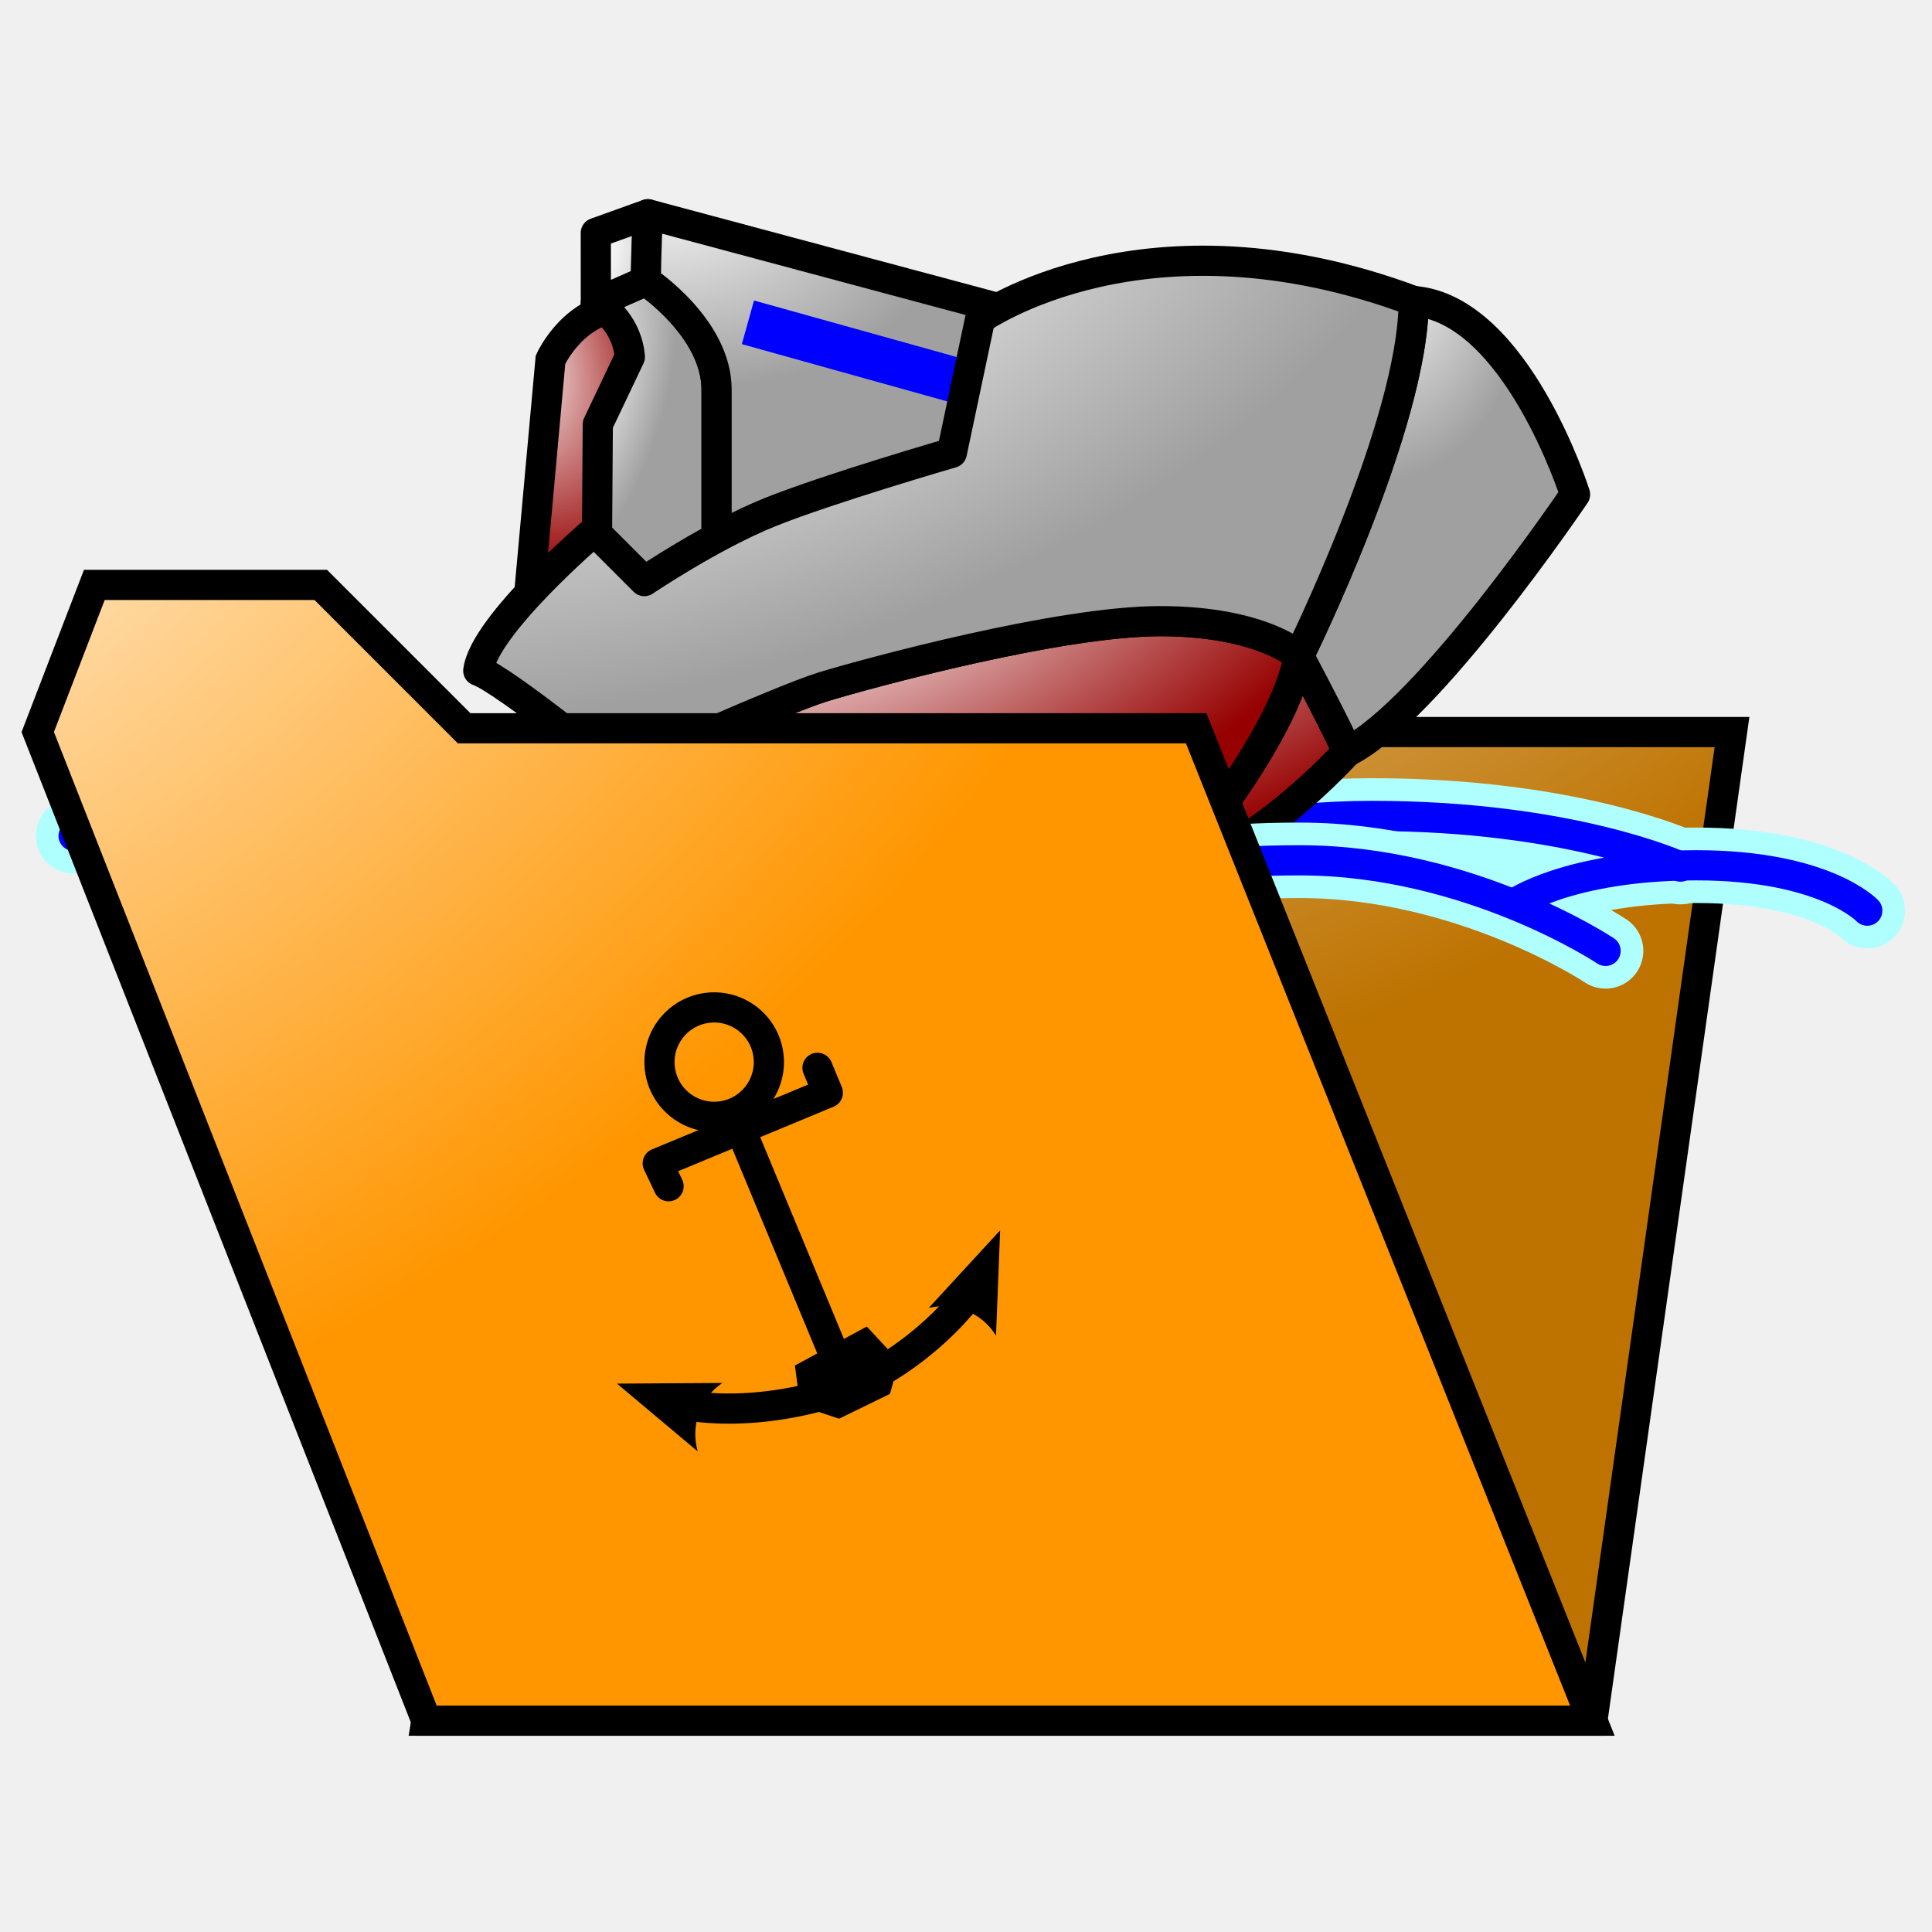
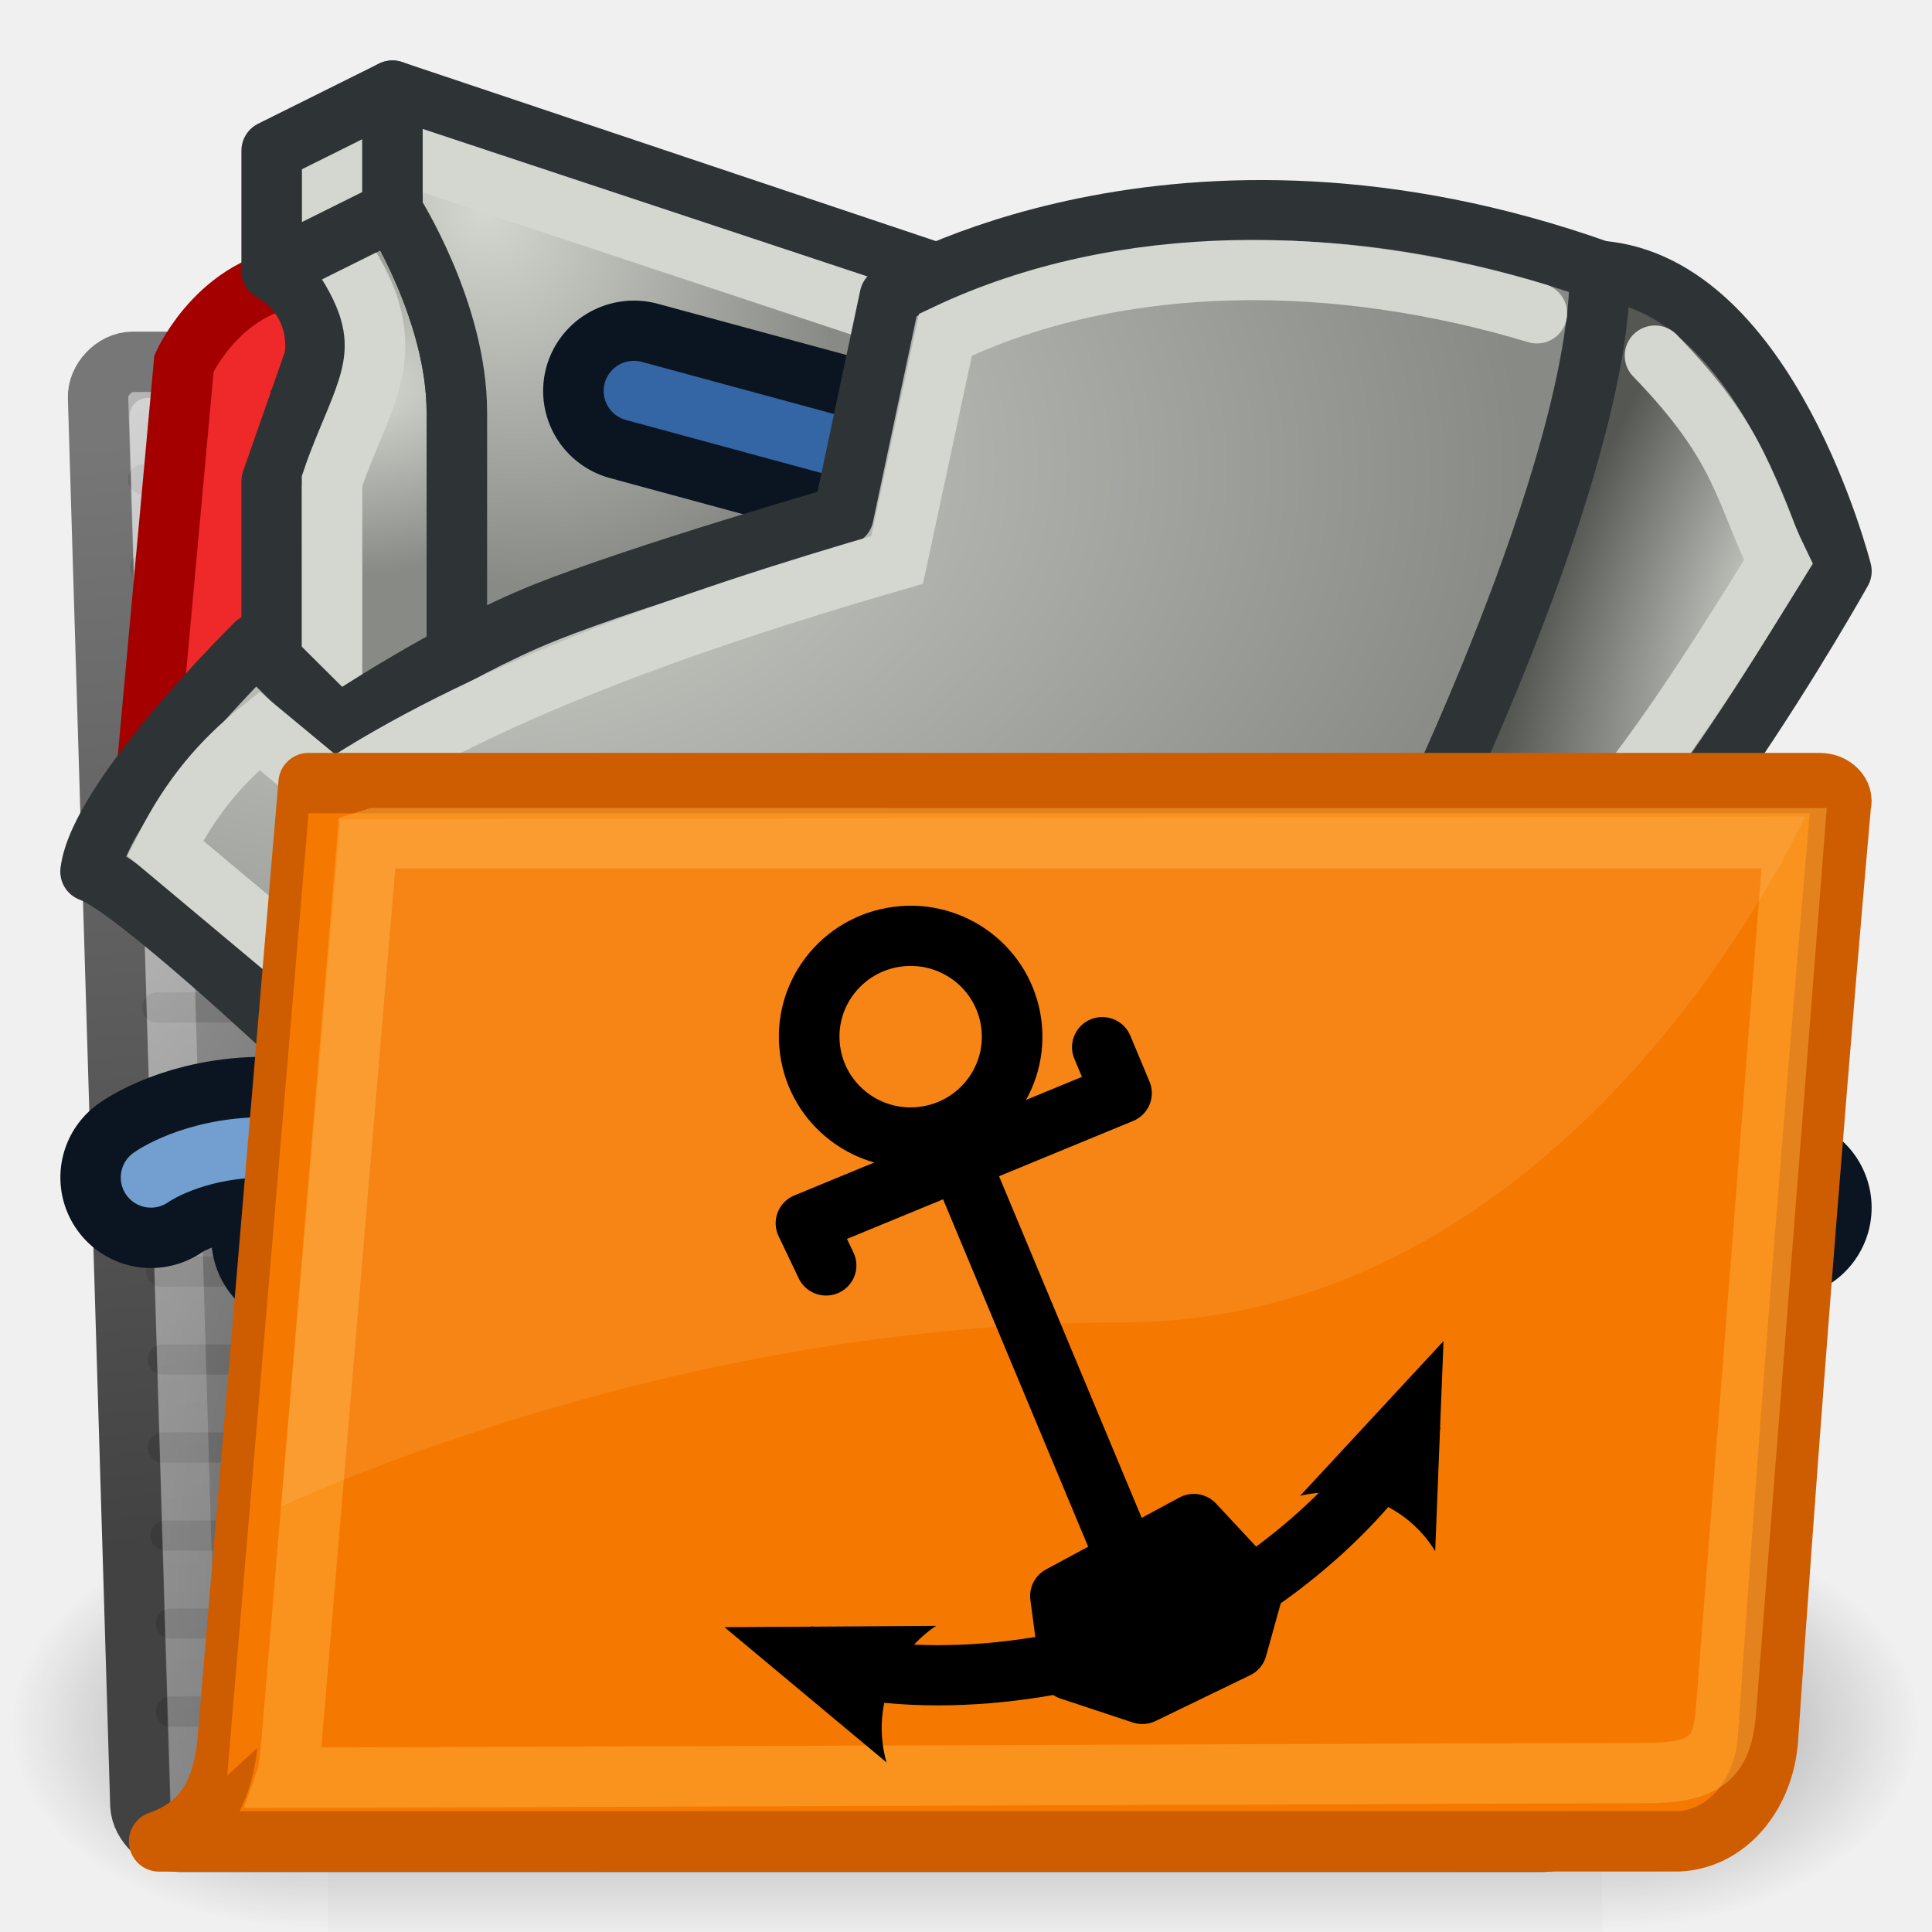
<svg xmlns="http://www.w3.org/2000/svg" xmlns:xlink="http://www.w3.org/1999/xlink" width="64px" height="64px" id="svg2985" version="1.1">
  <defs id="defs2987">
    <linearGradient id="linearGradient3979">
      <stop id="stop3981" offset="0" style="stop-color:#ffffff;stop-opacity:1;" />
      <stop id="stop3983" offset="1" style="stop-color:#ff9600;stop-opacity:1;" />
    </linearGradient>
    <linearGradient id="linearGradient3971">
      <stop id="stop3973" offset="0" style="stop-color:#ffffff;stop-opacity:1;" />
      <stop id="stop3975" offset="1" style="stop-color:#be7300;stop-opacity:1;" />
    </linearGradient>
    <marker orient="auto" refY="0.0" refX="0.0" id="Arrow1Send" style="overflow:visible;">
      <path id="path4031" d="M 0.0,0.0 L 5.0,-5.0 L -12.5,0.0 L 5.0,5.0 L 0.0,0.0 z " style="fill-rule:evenodd;stroke:#000000;stroke-width:1.0pt;" transform="scale(0.2) rotate(180) translate(6,0)" />
    </marker>
    <marker orient="auto" refY="0.0" refX="0.0" id="Arrow2Send" style="overflow:visible;">
      <path id="path4049" style="fill-rule:evenodd;stroke-width:0.625;stroke-linejoin:round;" d="M 8.719,4.034 L -2.207,0.016 L 8.719,-4.002 C 6.973,-1.63 6.983,1.616 8.719,4.034 z " transform="scale(0.3) rotate(180) translate(-2.3,0)" />
    </marker>
    <marker orient="auto" refY="0.0" refX="0.0" id="Arrow2Sstart" style="overflow:visible">
      <path id="path4046" style="fill-rule:evenodd;stroke-width:0.625;stroke-linejoin:round" d="M 8.719,4.034 L -2.207,0.016 L 8.719,-4.002 C 6.973,-1.63 6.983,1.616 8.719,4.034 z " transform="scale(0.3) translate(-2.3,0)" />
    </marker>
    <marker orient="auto" refY="0.0" refX="0.0" id="Arrow2Mstart" style="overflow:visible">
      <path id="path4040" style="fill-rule:evenodd;stroke-width:0.625;stroke-linejoin:round" d="M 8.719,4.034 L -2.207,0.016 L 8.719,-4.002 C 6.973,-1.63 6.983,1.616 8.719,4.034 z " transform="scale(0.6) translate(0,0)" />
    </marker>
    <linearGradient id="linearGradient3900">
      <stop style="stop-color:#ffffff;stop-opacity:1;" offset="0" id="stop3902" />
      <stop style="stop-color:#a0a0a0;stop-opacity:1;" offset="1" id="stop3904" />
    </linearGradient>
    <linearGradient id="linearGradient3882">
      <stop style="stop-color:#ffffff;stop-opacity:1;" offset="0" id="stop3884" />
      <stop style="stop-color:#960000;stop-opacity:1;" offset="1" id="stop3886" />
    </linearGradient>
    <linearGradient id="linearGradient3860">
      <stop style="stop-color:#1e76e3;stop-opacity:1;" offset="0" id="stop3862" />
      <stop style="stop-color:#ffffff;stop-opacity:1;" offset="1" id="stop3864" />
    </linearGradient>
    <linearGradient xlink:href="#linearGradient3860-6" id="linearGradient3866-5" x1="31.125" y1="61.411" x2="30.114" y2="12.161" gradientUnits="userSpaceOnUse" />
    <linearGradient id="linearGradient3860-6">
      <stop style="stop-color:#5a9ff5;stop-opacity:1;" offset="0" id="stop3862-4" />
      <stop style="stop-color:#ffffff;stop-opacity:1;" offset="1" id="stop3864-4" />
    </linearGradient>
-     <radialGradient xlink:href="#linearGradient3979" id="radialGradient3964" cx="-5.62" cy="1.814" fx="-5.62" fy="1.814" r="26.25" gradientTransform="matrix(1.848654,-0.9363819,0.6784988,1.339527,0.1575996,2.620373)" gradientUnits="userSpaceOnUse" />
-     <radialGradient xlink:href="#linearGradient3971" id="radialGradient3977" gradientUnits="userSpaceOnUse" gradientTransform="matrix(1.848654,-0.9363819,0.6784988,1.339527,0.1575996,2.620373)" cx="14.921" cy="5.908" fx="14.921" fy="5.908" r="26.25" />
-     <radialGradient xlink:href="#linearGradient3882" id="radialGradient4009" gradientUnits="userSpaceOnUse" gradientTransform="matrix(1.162297,-0.4241754,0.7124113,1.952101,-19.72707,-16.49821)" cx="16.275" cy="23.719" fx="16.275" fy="23.719" r="3.682" />
-     <radialGradient xlink:href="#linearGradient3900" id="radialGradient4011" gradientUnits="userSpaceOnUse" gradientTransform="matrix(1.187516,0.3000256,-0.661398,2.617846,13.65626,-48.87061)" cx="18.051" cy="25.765" fx="18.051" fy="25.765" r="2.5" />
-     <radialGradient xlink:href="#linearGradient3900" id="radialGradient4013" gradientUnits="userSpaceOnUse" gradientTransform="matrix(1.187516,0.3000256,-0.661398,2.617846,13.65626,-48.87061)" cx="17.915" cy="24.185" fx="17.915" fy="24.185" r="2.5" />
-     <radialGradient xlink:href="#linearGradient3900" id="radialGradient4015" gradientUnits="userSpaceOnUse" gradientTransform="matrix(3.980826,0.9011177,-0.5961255,2.633476,-39.30629,-60.30421)" cx="18.421" cy="23.089" fx="18.421" fy="23.089" r="2.5" />
-     <radialGradient xlink:href="#linearGradient3882" id="radialGradient4017" gradientUnits="userSpaceOnUse" gradientTransform="matrix(1.715961,-0.5951392,0.2922694,0.8426988,-28.84872,13.38741)" cx="25.629" cy="38.445" fx="25.629" fy="38.445" r="11.77" />
-     <radialGradient xlink:href="#linearGradient3882" id="radialGradient4019" gradientUnits="userSpaceOnUse" gradientTransform="matrix(4.734087,-1.179896,0.7314585,2.934825,-139.2891,-25.81716)" cx="31.803" cy="31.659" fx="31.803" fy="31.659" r="3.418" />
-     <radialGradient xlink:href="#linearGradient3900" id="radialGradient4021" gradientUnits="userSpaceOnUse" gradientTransform="matrix(1,0,0,1.570512,0,-16.36741)" cx="44.853" cy="22.64" fx="44.853" fy="22.64" r="5.074" />
-     <radialGradient xlink:href="#linearGradient3900" id="radialGradient4023" gradientUnits="userSpaceOnUse" gradientTransform="matrix(1.69375,-0.5083302,0.2644766,0.8812327,-17.23268,18.82667)" cx="20.212" cy="12.141" fx="20.212" fy="12.141" r="15.993" />
+     <linearGradient x1="302.86" y1="366.65" x2="302.86" y2="609.51" id="linearGradient6715" gradientUnits="userSpaceOnUse" gradientTransform="matrix(2.7744,0,0,1.9697,-1892.2,-872.89)">
+       <stop id="stop5050" style="stop-color:#000000;stop-opacity:0" offset="0" />
+       <stop id="stop5056" style="stop-color:#000000;stop-opacity:1" offset="0.5" />
+       <stop id="stop5052" style="stop-color:#000000;stop-opacity:0" offset="1" />
+     </linearGradient>
+     <radialGradient cx="605.71" cy="486.65" r="117.14" id="radialGradient6717" xlink:href="#linearGradient5060" gradientUnits="userSpaceOnUse" gradientTransform="matrix(2.7744,0,0,1.9697,-1891.6,-872.89)" />
+     <linearGradient id="linearGradient5060">
+       <stop id="stop5062" style="stop-color:#000000;stop-opacity:1" offset="0" />
+       <stop id="stop5064" style="stop-color:#000000;stop-opacity:0" offset="1" />
+     </linearGradient>
+     <radialGradient cx="605.71" cy="486.65" r="117.14" id="radialGradient6719" xlink:href="#linearGradient5060" gradientUnits="userSpaceOnUse" gradientTransform="matrix(-2.7744,0,0,1.9697,112.76,-872.89)" />
+     <linearGradient id="linearGradient3061">
+       <stop id="stop3063" style="stop-color:#000000;stop-opacity:1" offset="0" />
+       <stop id="stop3065" style="stop-color:#000000;stop-opacity:0" offset="1" />
+     </linearGradient>
+     <radialGradient cx="20.706" cy="37.518" r="30.905" id="radialGradient4052" xlink:href="#radialGradient238" gradientUnits="userSpaceOnUse" gradientTransform="matrix(1.522982,-0.03951002,0.2565251,1.720697,-87.53184,0.005917)" />
+     <radialGradient cx="20.706" cy="37.518" r="30.905" id="radialGradient238" gradientUnits="userSpaceOnUse" gradientTransform="matrix(1.055,-0.027345,0.1777,1.1909,-3.5722,-7.1253)">
+       <stop id="stop1790" style="stop-color:#202020;stop-opacity:1" offset="0" />
+       <stop id="stop1791" style="stop-color:#b9b9b9;stop-opacity:1" offset="1" />
+     </radialGradient>
+     <linearGradient x1="18.113" y1="31.368" x2="15.515" y2="6.18" id="linearGradient4054" xlink:href="#linearGradient3104" gradientUnits="userSpaceOnUse" gradientTransform="matrix(1.443585,0,0,1.444871,-82.37507,10.30106)" />
+     <linearGradient x1="18.113" y1="31.368" x2="15.515" y2="6.18" id="linearGradient3104" gradientUnits="userSpaceOnUse">
+       <stop id="stop3098" style="stop-color:#424242;stop-opacity:1" offset="0" />
+       <stop id="stop3100" style="stop-color:#777777;stop-opacity:1" offset="1" />
+     </linearGradient>
+     <linearGradient x1="6.23" y1="13.773" x2="9.898" y2="66.834" id="linearGradient4034" xlink:href="#linearGradient491" gradientUnits="userSpaceOnUse" gradientTransform="matrix(2.143042,0,0,1.014365,-83.19979,8.96781)" />
+     <linearGradient x1="6.23" y1="13.773" x2="9.898" y2="66.834" id="linearGradient491" gradientUnits="userSpaceOnUse" gradientTransform="matrix(1.5168,0,0,0.70898,-0.87957,-1.3182)">
+       <stop id="stop3984" style="stop-color:#ffffff;stop-opacity:0.876" offset="0" />
+       <stop id="stop3985" style="stop-color:#fffffe;stop-opacity:0" offset="1" />
+     </linearGradient>
+     <linearGradient id="linearGradient3981-3">
+       <stop id="stop3983-6" offset="0" style="stop-color:#d3d7cf;stop-opacity:1" />
+       <stop id="stop3985-7" offset="1" style="stop-color:#888a85;stop-opacity:1" />
+     </linearGradient>
+     <linearGradient id="linearGradient3975-5">
+       <stop id="stop3977-3" offset="0" style="stop-color:#d3d7cf;stop-opacity:1" />
+       <stop id="stop3979-5" offset="1" style="stop-color:#888a85;stop-opacity:1" />
+     </linearGradient>
+     <linearGradient id="linearGradient3851-6">
+       <stop id="stop3853-2" offset="0" style="stop-color:#ef2929;stop-opacity:1" />
+       <stop id="stop3855-9" offset="1" style="stop-color:#a40000;stop-opacity:1" />
+     </linearGradient>
+     <linearGradient id="linearGradient3924-1">
+       <stop id="stop3926-2" offset="0" style="stop-color:#d3d7cf;stop-opacity:1" />
+       <stop id="stop3928-7" offset="1" style="stop-color:#555753;stop-opacity:1" />
+     </linearGradient>
+     <linearGradient id="linearGradient3932-0">
+       <stop id="stop3934-9" offset="0" style="stop-color:#d3d7cf;stop-opacity:1" />
+       <stop id="stop3936-3" offset="1" style="stop-color:#888a85;stop-opacity:1" />
+     </linearGradient>
+     <radialGradient xlink:href="#linearGradient3981-3" id="radialGradient3286" gradientUnits="userSpaceOnUse" gradientTransform="matrix(0.2434982,1.460991,-2.663366,0.4438938,83.6033,-17.06587)" cx="20.197" cy="25.416" fx="20.197" fy="25.416" r="2.5" />
+     <radialGradient xlink:href="#linearGradient3975-5" id="radialGradient3288" gradientUnits="userSpaceOnUse" gradientTransform="matrix(1.704489,2.678482,-2.277974,1.44962,44.85021,-66.29292)" cx="19.3" cy="23.917" fx="19.3" fy="23.917" r="2.5" />
+     <radialGradient xlink:href="#linearGradient3851-6" id="radialGradient3290" gradientUnits="userSpaceOnUse" gradientTransform="matrix(-2.335886,0.381384,-0.07170625,-0.4391838,85.34644,51.03267)" cx="19.609" cy="43.434" fx="19.609" fy="43.434" r="11.77" />
+     <radialGradient xlink:href="#linearGradient3924-1" id="radialGradient3292" gradientUnits="userSpaceOnUse" gradientTransform="matrix(1.537354,-3.512408,1.279007,0.5598118,-54.073,186.8227)" cx="49.533" cy="27.881" fx="49.533" fy="27.881" r="5.074" />
+     <radialGradient xlink:href="#linearGradient3932-0" id="radialGradient3294" gradientUnits="userSpaceOnUse" gradientTransform="matrix(2.255016,0.07544973,-0.05054569,1.510693,-32.07466,-5.436848)" cx="20.411" cy="18.774" fx="20.411" fy="18.774" r="15.993" />
+     <linearGradient xlink:href="#linearGradient491" id="linearGradient3325" gradientUnits="userSpaceOnUse" gradientTransform="matrix(2.143042,0,0,1.014365,-2.701988,2.575645)" x1="6.23" y1="13.773" x2="9.898" y2="66.834" />
+     <radialGradient xlink:href="#radialGradient238" id="radialGradient3327" gradientUnits="userSpaceOnUse" gradientTransform="matrix(1.522982,-0.03951002,0.2565251,1.720697,-7.034039,-6.386248)" cx="20.706" cy="37.518" r="30.905" />
+     <linearGradient xlink:href="#linearGradient3104" id="linearGradient3329" gradientUnits="userSpaceOnUse" gradientTransform="matrix(1.443585,0,0,1.444871,-1.877264,3.908892)" x1="18.113" y1="31.368" x2="15.515" y2="6.18" />
+     <linearGradient xlink:href="#linearGradient6715" id="linearGradient3331" gradientUnits="userSpaceOnUse" gradientTransform="matrix(2.7744,0,0,1.9697,-1892.2,-872.89)" x1="302.86" y1="366.65" x2="302.86" y2="609.51" />
+     <radialGradient xlink:href="#linearGradient5060" id="radialGradient3333" gradientUnits="userSpaceOnUse" gradientTransform="matrix(2.7744,0,0,1.9697,-1891.6,-872.89)" cx="605.71" cy="486.65" r="117.14" />
+     <radialGradient xlink:href="#linearGradient5060" id="radialGradient3335" gradientUnits="userSpaceOnUse" gradientTransform="matrix(-2.7744,0,0,1.9697,112.76,-872.89)" cx="605.71" cy="486.65" r="117.14" />
+     <marker orient="auto" refY="0" refX="0" id="Arrow2Sstart-0" style="overflow:visible">
+       <path id="path4046-6" style="fill-rule:evenodd;stroke-width:0.625;stroke-linejoin:round" d="M 8.719,4.034 -2.207,0.016 8.719,-4.002 c -1.745,2.372 -1.735,5.617 -6e-7,8.035 z" transform="matrix(0.3,0,0,0.3,-0.69,0)" />
+     </marker>
+     <marker orient="auto" refY="0" refX="0" id="Arrow2Send-2" style="overflow:visible">
+       <path id="path4049-6" style="fill-rule:evenodd;stroke-width:0.625;stroke-linejoin:round" d="M 8.719,4.034 -2.207,0.016 8.719,-4.002 c -1.745,2.372 -1.735,5.617 -6e-7,8.035 z" transform="matrix(-0.3,0,0,-0.3,0.69,0)" />
+     </marker>
  </defs>
  <g id="layer1">
-     <path id="path3967" d="M 19.5,24.25 14.125,57 l 38.625,0 4.625,-32.75 -24.312,0 -0.812,-4.625 -9,0 z" style="fill:url(#radialGradient3977);fill-opacity:1;stroke:#000000;stroke-width:1px;stroke-linecap:butt;stroke-linejoin:miter;stroke-opacity:1" />
-     <g id="g3985" transform="translate(105.5,-0.75)">
-       <path id="path3856" d="m -55.356,30.696 c 0,0 1.812,-1.282 6.055,-1.282 4.243,0 5.657,1.503 5.657,1.503" style="fill:none;stroke:#afffff;stroke-width:2.5;stroke-linecap:round;stroke-linejoin:round;stroke-miterlimit:4;stroke-opacity:1;stroke-dasharray:none" />
-       <path id="path3860" d="m -103.062,28.438 c 0,0 0.938,-0.938 3.375,-0.938 2.438,0 5.25,1 5.25,1" style="fill:none;stroke:#afffff;stroke-width:2.5;stroke-linecap:round;stroke-linejoin:round;stroke-miterlimit:4;stroke-opacity:1;stroke-dasharray:none" />
-       <path id="path3864" d="m -49.832,29.458 c 0,0 -3.624,-1.679 -10.209,-1.679 -6.585,0 -10.607,2.475 -10.607,2.475" style="fill:none;stroke:#afffff;stroke-width:2.5;stroke-linecap:round;stroke-linejoin:round;stroke-miterlimit:4;stroke-opacity:1;stroke-dasharray:none" />
-       <path style="fill:none;stroke:#0000ff;stroke-width:1;stroke-linecap:round;stroke-linejoin:round;stroke-miterlimit:4;stroke-opacity:1;stroke-dasharray:none" d="m -49.832,29.458 c 0,0 -3.624,-1.679 -10.209,-1.679 -6.585,0 -10.607,2.475 -10.607,2.475" id="path3866" />
-       <g transform="translate(-104.5,-10.5)" id="g3977">
-         <g id="g3968">
-           <g id="g3953">
-             <path style="fill:url(#radialGradient4009);fill-opacity:1;stroke:#000000;stroke-width:1px;stroke-linecap:butt;stroke-linejoin:miter;stroke-opacity:1" d="m 16.529,30.943 0.707,-7.778 c 0,0 0.795,-1.768 2.563,-1.768 1.768,0 2.033,1.061 2.033,1.061 l 1.061,8.22 z" id="path3938" />
-             <g id="g3948">
-               <path id="path3918" d="m 18.738,21.286 1.657,-0.729 c 0,0 2.342,1.547 2.342,3.602 0,2.055 0,7.159 0,7.159 l -3.988,1.738 0.054,-7.748 1.061,-2.232 c 0,0 -0.022,-1.127 -1.127,-1.79 z" style="fill:url(#radialGradient4011);fill-opacity:1;stroke:#000000;stroke-width:1px;stroke-linecap:round;stroke-linejoin:round;stroke-opacity:1" />
-               <path style="fill:url(#radialGradient4013);fill-opacity:1;stroke:#000000;stroke-width:1px;stroke-linecap:round;stroke-linejoin:round;stroke-opacity:1" d="m 18.738,21.286 1.657,-0.729 0.066,-2.21 -1.724,0.619 z" id="path3928" />
-               <path style="fill:url(#radialGradient4015);fill-opacity:1;stroke:#000000;stroke-width:1px;stroke-linecap:round;stroke-linejoin:round;stroke-opacity:1" d="m 22.738,31.318 c 0,0 0,-5.104 0,-7.159 0,-2.055 -2.342,-3.602 -2.342,-3.602 0,-0.927 0.066,-2.21 0.066,-2.21 l 15.056,4.034 0,2.109 c 0,0 -1.93,-0.177 -1.93,1.503 0,1.679 0,7.513 0,7.513 z" id="path3932" />
-             </g>
-           </g>
-           <path id="path3966" d="M 23.776,21.927 32.152,24.263" style="fill:none;stroke:#0000ff;stroke-width:1.5;stroke-linecap:butt;stroke-linejoin:miter;stroke-miterlimit:4;stroke-opacity:1;stroke-dasharray:none" />
+     <g transform="matrix(0.03151964,0,0,0.02921493,60.0046,54.64646)" id="g6707">
+       <rect width="1339.6" height="478.36" x="-1559.3" y="-150.7" id="rect6709" style="opacity:0.402;fill:url(#linearGradient3331)" />
+       <path d="m -219.62,-150.68 v 478.33 c 142.88,0.9 345.4,-107.17 345.4,-239.2 0,-132.02 -159.44,-239.13 -345.4,-239.13 z" id="path6711" style="opacity:0.402;fill:url(#radialGradient3333)" />
+       <path d="m -1559.3,-150.68 v 478.33 c -142.8,0.9 -345.4,-107.17 -345.4,-239.2 0,-132.02 159.5,-239.13 345.4,-239.13 z" id="path6713" style="opacity:0.402;fill:url(#radialGradient3335)" />
+     </g>
+     <path d="m 4.65,59.807 c 0.031,0.603 0.664,1.204 1.265,1.204 h 45.223 c 0.601,0 1.171,-0.601 1.139,-1.204 L 50.926,20.469 c -0.032,-0.603 -0.664,-1.204 -1.266,-1.204 H 30.504 c -0.702,0 -1.783,-0.457 -2.024,-1.599 L 27.596,13.486 C 27.373,12.423 26.323,11.986 25.723,11.986 H 4.388 c -0.601,0 -1.17,0.602 -1.139,1.203 L 4.65,59.807 z" id="path216" style="fill:url(#radialGradient3327);stroke:url(#linearGradient3329);stroke-width:2;stroke-linecap:round;stroke-linejoin:round" />
+     <path d="M 5.252,36.289 H 49.332" id="path9788" style="opacity:0.114;fill:#729fcf;stroke:#000000;stroke-width:1;stroke-linecap:round;stroke-linejoin:round" />
+     <path d="M 4.983,30.458 H 49.328" id="path9784" style="opacity:0.114;fill:#729fcf;stroke:#000000;stroke-width:1;stroke-linecap:round;stroke-linejoin:round" />
+     <path d="M 4.893,21.712 H 49.326" id="path9778" style="opacity:0.114;fill:#729fcf;stroke:#000000;stroke-width:1;stroke-linecap:round;stroke-linejoin:round" />
+     <path d="M 5.484,50.867 H 49.337" id="path9798" style="opacity:0.114;fill:#729fcf;stroke:#000000;stroke-width:1;stroke-linecap:round;stroke-linejoin:round" />
+     <path d="M 5.663,53.783 H 49.34" id="path9800" style="opacity:0.114;fill:#729fcf;stroke:#000000;stroke-width:1;stroke-linecap:round;stroke-linejoin:round" />
+     <path d="M 4.983,27.543 H 49.328" id="path9782" style="opacity:0.114;fill:#729fcf;stroke:#000000;stroke-width:1;stroke-linecap:round;stroke-linejoin:round" />
+     <path d="M 4.938,24.627 H 49.329" id="path9780" style="opacity:0.114;fill:#729fcf;stroke:#000000;stroke-width:1;stroke-linecap:round;stroke-linejoin:round" />
+     <path d="M 4.808,18.796 H 27.064" id="path9776" style="opacity:0.114;fill:#729fcf;stroke:#000000;stroke-width:1;stroke-linecap:round;stroke-linejoin:round" />
+     <path d="m 4.738,15.881 h 21.531" id="path9774" style="opacity:0.114;fill:#729fcf;stroke:#000000;stroke-width:1;stroke-linecap:round;stroke-linejoin:round" />
+     <path d="M 5.394,45.036 H 49.335" id="path9794" style="opacity:0.114;fill:#729fcf;stroke:#000000;stroke-width:1;stroke-linecap:round;stroke-linejoin:round" />
+     <path d="M 5.341,42.12 H 49.334" id="path9792" style="opacity:0.114;fill:#729fcf;stroke:#000000;stroke-width:1;stroke-linecap:round;stroke-linejoin:round" />
+     <path d="M 5.252,39.205 H 49.332" id="path9790" style="opacity:0.114;fill:#729fcf;stroke:#000000;stroke-width:1;stroke-linecap:round;stroke-linejoin:round" />
+     <path d="M 5.207,33.374 H 49.332" id="path9786" style="opacity:0.114;fill:#729fcf;stroke:#000000;stroke-width:1;stroke-linecap:round;stroke-linejoin:round" />
+     <path d="M 5.394,47.951 H 49.335" id="path9796" style="opacity:0.114;fill:#729fcf;stroke:#000000;stroke-width:1;stroke-linecap:round;stroke-linejoin:round" />
+     <path d="M 5.663,56.698 H 49.34" id="path9802" style="opacity:0.114;fill:#729fcf;stroke:#000000;stroke-width:1;stroke-linecap:round;stroke-linejoin:round" />
+     <path d="m 7.114,60.066 c 0.023,0.446 -0.256,0.744 -0.704,0.595 C 5.961,60.512 5.652,60.215 5.629,59.768 L 4.29,13.892 c -0.023,-0.446 0.233,-0.716 0.675,-0.716 l 20.376,-0.068 c 0.442,0 1.317,0.43 1.601,1.892 l 0.811,4.029 C 27.149,18.362 27.16,18.341 26.851,17.372 L 26.277,15.571 C 25.968,14.53 25.291,14.381 24.85,14.381 H 6.641 c -0.441,0 -0.72,0.298 -0.697,0.745 L 7.27,60.215 7.115,60.066 z" id="path219" style="opacity:0.451;fill:url(#linearGradient3325);display:block" />
+     <g transform="matrix(1.515899,0,0.07936765,1.517249,-14.98872,7.292188)" id="g220" style="fill:#ffffff;fill-opacity:0.757">
+       <path d="M 42.417,8.515 C 42.422,8.418 42.289,8.268 42.182,8.268 L 29.151,8.266 c 0,0 0.911,0.588 2.201,0.596 l 11.054,0.071 c 0.011,-0.212 0.003,-0.256 0.011,-0.418 z" id="path221" style="fill:#ffffff;fill-opacity:0.508" />
+     </g>
+     <g id="g3259" transform="translate(196,24.00491)">
+       <g transform="matrix(1,0,0,0.9950907,-194.5824,-33.31858)" id="g3153">
+         <path id="path3938-5" d="M 5.42,34.756 6.582,21.977 c 0,0 1.484,-2.241 4.388,-2.241 2.904,0 3.163,1.08 3.163,1.08 l 1.743,13.505 z" style="fill:#a40000;fill-opacity:1;stroke:#ef2929;stroke-width:2.005;stroke-linecap:butt;stroke-linejoin:miter;stroke-opacity:1" />
+         <path id="path3938-3" d="M 3.516,34.236 4.677,21.457 c 0,0 1.307,-2.904 4.211,-2.904 2.904,0 3.34,1.743 3.34,1.743 l 1.743,13.505 z" style="fill:none;stroke:#a40000;stroke-width:2.005;stroke-linecap:butt;stroke-linejoin:miter;stroke-opacity:1" />
+         <g transform="matrix(1.642861,0,0,1.642861,-23.63867,-16.59899)" id="g3948-6" style="stroke:#2e3436;stroke-width:1.22">
+           <path style="fill:url(#radialGradient3286);fill-opacity:1;stroke:#2e3436;stroke-width:1.22;stroke-linecap:round;stroke-linejoin:round;stroke-opacity:1" d="m 19.004,21.288 2.435,-1.217 c 0,0 1.299,2.033 1.299,4.088 0,2.055 0,7.159 0,7.159 l -3.734,1.535 0,-7.304 0.861,-2.473 c 0,0 0.244,-1.125 -0.861,-1.788 z" id="path3918-7" />
+           <path id="path3932-5" d="m 22.738,31.318 c 0,0 0,-5.104 0,-7.159 0,-2.055 -1.299,-4.088 -1.299,-4.088 0,-0.927 0,-2.435 0,-2.435 l 14.079,4.746 0,2.109 c 0,0 -1.93,-0.177 -1.93,1.503 0,1.679 0,7.513 0,7.513 z" style="fill:url(#radialGradient3288);fill-opacity:1;stroke:#2e3436;stroke-width:1.22;stroke-linecap:round;stroke-linejoin:round;stroke-opacity:1" />
        </g>
-         <g id="g3960">
-           <path id="path3870" d="m 42.029,32.976 c 0,0 -1.237,-1.149 -4.596,-1.149 -3.359,0 -9.679,1.724 -11.137,2.166 -1.458,0.442 -6.806,2.873 -6.806,2.873 0,0 1.458,1.016 1.768,1.326 0.309,0.309 1.282,1.326 1.282,1.326 0,0 5.171,1.37 7.513,1.37 2.342,0 7.734,-0.751 7.734,-0.751 0,0 3.757,-4.375 4.243,-7.159 z" style="fill:url(#radialGradient4017);fill-opacity:1;stroke:#000000;stroke-width:1px;stroke-linecap:round;stroke-linejoin:round;stroke-opacity:1" />
-           <path style="fill:url(#radialGradient4019);fill-opacity:1;stroke:#000000;stroke-width:1px;stroke-linecap:round;stroke-linejoin:round;stroke-opacity:1" d="m 37.786,40.135 c 0,0 3.757,-4.375 4.243,-7.159 1.724,3.27 1.591,3.182 1.591,3.182 0,0 -3.049,3.403 -5.834,3.977 z" id="path3874" />
-           <path id="path3876" d="m 45.829,21.22 c 0,4.066 -3.801,11.756 -3.801,11.756 1.724,3.27 1.591,3.182 1.591,3.182 2.696,-1.326 7.557,-8.529 7.557,-8.529 0,0 -1.945,-6.143 -5.347,-6.408" style="fill:url(#radialGradient4021);fill-opacity:1;stroke:#000000;stroke-width:1px;stroke-linecap:round;stroke-linejoin:round;stroke-opacity:1" />
-           <path style="fill:url(#radialGradient4023);fill-opacity:1;stroke:#000000;stroke-width:1px;stroke-linecap:round;stroke-linejoin:round;stroke-opacity:1" d="m 14.844,33.469 c 0.186,-1.506 3.844,-4.625 3.844,-4.625 L 20.344,30.5 c 0,0 2.219,-1.5 4.156,-2.281 C 26.438,27.438 30.531,26.25 30.531,26.25 l 0.938,-4.438 c 0,0 5.471,-3.904 14.361,-0.592 0,4.066 -3.801,11.756 -3.801,11.756 0,0 -1.237,-1.149 -4.596,-1.149 -3.359,0 -9.679,1.724 -11.137,2.166 -1.458,0.442 -6.806,2.873 -6.806,2.873 0,0 -3.771,-3.084 -4.646,-3.396" id="path3878" />
-         </g>
+         <path style="fill:none;stroke:#d3d7cf;stroke-width:2.005;stroke-linecap:round;stroke-linejoin:miter;stroke-opacity:1" d="m 29.582,20.374 -18,-6 -2,1 0,2 c 2.625,3.531 1,5 0,8 l 0,8" id="path3939" />
+         <path id="path3966-35" d="m 19.582,22.374 22,6" style="fill:none;stroke:#0b1521;stroke-width:6.015;stroke-linecap:round;stroke-linejoin:miter;stroke-miterlimit:4;stroke-opacity:1;stroke-dasharray:none" />
+         <path id="path3966-3" d="m 19.582,22.374 22,6" style="fill:none;stroke:#3465a4;stroke-width:2.005;stroke-linecap:round;stroke-linejoin:miter;stroke-miterlimit:4;stroke-opacity:1;stroke-dasharray:none" />
+         <path style="fill:#a40000;fill-opacity:1;stroke:#280000;stroke-width:2.005;stroke-linecap:round;stroke-linejoin:round;stroke-opacity:1" d="m 38.439,49.337 c 0,0 6.171,-7.188 6.97,-11.762 2.832,5.373 3.174,4.799 3.174,4.799 0,0 -5.57,6.019 -10.144,6.963 z" id="path3874-6" />
+         <path style="fill:none;stroke:#ef2929;stroke-width:2.005;stroke-linecap:butt;stroke-linejoin:miter;stroke-opacity:1" d="m 48.582,39.453 c -2.652,3.147 -5.578,5.311 -8.516,7.438" id="path3857" />
+         <path id="path3870-2" d="m 45.409,37.575 c 0,0 -2.033,-1.888 -7.551,-1.888 -5.518,0 -15.9,2.832 -18.296,3.558 -2.396,0.726 -11.181,4.719 -11.181,4.719 0,0 2.396,1.67 2.904,2.178 0.508,0.508 2.106,2.178 2.106,2.178 0,0 8.495,2.251 12.343,2.251 3.848,0 12.706,-1.234 12.706,-1.234 0,0 6.171,-7.188 6.97,-11.762 z" style="fill:url(#radialGradient3290);fill-opacity:1;stroke:#280000;stroke-width:2.005;stroke-linecap:round;stroke-linejoin:round;stroke-opacity:1" />
+         <path id="path3876-9" d="m 51.582,18.374 c 0,6.68 -6.174,19.201 -6.174,19.201 2.832,5.373 3.174,4.799 3.174,4.799 4.429,-2.178 11,-14 11,-14 0,0 -2.409,-9.564 -8,-10" style="fill:url(#radialGradient3292);fill-opacity:1;stroke:#2e3436;stroke-width:2.005;stroke-linecap:round;stroke-linejoin:round;stroke-opacity:1" />
+         <path style="fill:url(#radialGradient3294);fill-opacity:1;stroke:#2e3436;stroke-width:2.005;stroke-linecap:round;stroke-linejoin:round;stroke-opacity:1" d="m 1.582,38.374 c 0.305,-2.474 5.48,-7.587 5.48,-7.587 l 2.721,2.721 c 0,0 3.645,-2.464 6.828,-3.748 3.183,-1.283 9.909,-3.234 9.909,-3.234 l 1.54,-7.29 c 0,0 9.522,-5.861 23.522,-0.861 0,6.68 -6.174,19.201 -6.174,19.201 0,0 -2.033,-1.888 -7.551,-1.888 -5.518,0 -15.9,2.832 -18.296,3.558 -2.396,0.726 -11.181,4.719 -11.181,4.719 0,0 -5.36,-5.077 -6.798,-5.59" id="path3878-1" />
+         <path style="fill:none;stroke:#ef2929;stroke-width:2.005;stroke-linecap:round;stroke-linejoin:miter;stroke-opacity:1" d="m 42.988,38.543 c -1.218,3.437 -3.441,6.09 -5.468,8.894 -10.53,2.046 -15.549,1.04 -23.169,-0.912 l -2.069,-2.05" id="path3849" />
+         <path style="fill:none;stroke:#d3d7cf;stroke-width:2.005;stroke-linecap:round;stroke-linejoin:miter;stroke-opacity:1" d="M 48.892,39.667 C 52.216,36.352 54.302,33.269 57.494,28.065 56.346,25.686 56.327,24.228 53.406,21.198" id="path3922" />
+         <path style="fill:none;stroke:#d3d7cf;stroke-width:2.005;stroke-linecap:round;stroke-linejoin:miter;stroke-opacity:1" d="m 8.77,41.562 -4.719,-3.969 c 0.862,-1.713 1.876,-2.9 3.125,-3.906 l 2.438,2.031 C 14.407,32.523 21.021,30.117 28.301,27.999 l 1.601,-7.497 C 35.764,17.703 42.976,17.817 49.494,19.79" id="path3930" />
+         <path id="path3928-2" d="m 7.582,18.374 4,-2 0,-4 -4,2 z" style="fill:#d3d7cf;fill-opacity:1;stroke:#2e3436;stroke-width:2.005;stroke-linecap:round;stroke-linejoin:round;stroke-opacity:1" />
      </g>
-       <path id="path3082" d="m -98.812,30.25 c 0,0 3.938,-2.438 9.5,-2.438 5.562,0 8.75,2.562 15.812,2.562 7.062,0 5.438,-1.125 11.062,-1.125 5.625,0 10.125,3 10.125,3" style="fill:none;stroke:#afffff;stroke-width:2.5;stroke-linecap:round;stroke-linejoin:round;stroke-miterlimit:4;stroke-opacity:1;stroke-dasharray:none" />
-       <path style="fill:none;stroke:#0000ff;stroke-width:1;stroke-linecap:round;stroke-linejoin:round;stroke-miterlimit:4;stroke-opacity:1;stroke-dasharray:none" d="m -98.812,30.25 c 0,0 3.938,-2.438 9.5,-2.438 5.562,0 8.75,2.562 15.812,2.562 7.062,0 5.438,-1.125 11.062,-1.125 5.625,0 10.125,3 10.125,3" id="path3852" />
-       <path style="fill:none;stroke:#0000ff;stroke-width:1;stroke-linecap:round;stroke-linejoin:round;stroke-miterlimit:4;stroke-opacity:1;stroke-dasharray:none" d="m -55.356,30.696 c 0,0 1.812,-1.282 6.055,-1.282 4.243,0 5.657,1.503 5.657,1.503" id="path3858" />
-       <path style="fill:none;stroke:#0000ff;stroke-width:1;stroke-linecap:round;stroke-linejoin:round;stroke-miterlimit:4;stroke-opacity:1;stroke-dasharray:none" d="m -103.062,28.438 c 0,0 0.938,-0.938 3.375,-0.938 2.438,0 5.25,1 5.25,1" id="path3862" />
+       <g transform="translate(-92,-46)" id="g3155">
+         <path style="fill:none;stroke:#0b1521;stroke-width:6;stroke-linecap:round;stroke-linejoin:round;stroke-miterlimit:4;stroke-opacity:1;stroke-dasharray:none" d="m -99,61 c 0,0 1.375,-1 3.812,-1 C -92.75,60 -92,61 -92,61" id="path3860-2" />
+         <path style="fill:none;stroke:#0b1521;stroke-width:6;stroke-linecap:round;stroke-linejoin:round;stroke-miterlimit:4;stroke-opacity:1;stroke-dasharray:none" d="m -45,62 c 0,0 -3.956,-1.721 -10.541,-1.721 C -62.126,60.279 -66,62 -66,62" id="path3864-7" />
+         <path id="path3866-0" d="m -45,62 c 0,0 -3.956,-1.721 -10.541,-1.721 C -62.126,60.279 -66,62 -66,62" style="fill:none;stroke:#729fcf;stroke-width:2;stroke-linecap:round;stroke-linejoin:round;stroke-miterlimit:4;stroke-opacity:1;stroke-dasharray:none" />
+         <path style="fill:none;stroke:#0b1521;stroke-width:6;stroke-linecap:round;stroke-linejoin:round;stroke-miterlimit:4;stroke-opacity:1;stroke-dasharray:none" d="m -94,63 c 0,0 3.438,-4 9,-4 5.562,0 8.938,4 16,4 7.062,0 5.375,-2 11,-2 5.625,0 10,4 10,4" id="path3082-9" />
+         <path id="path3852-3" d="m -94,63 c 0,0 3.438,-4 9,-4 5.562,0 8.938,4 16,4 7.062,0 5.375,-2 11,-2 5.625,0 10,4 10,4" style="fill:none;stroke:#729fcf;stroke-width:2;stroke-linecap:round;stroke-linejoin:round;stroke-miterlimit:4;stroke-opacity:1;stroke-dasharray:none" />
+         <path id="path3862-6" d="m -99,61 c 0,0 1.375,-1 3.812,-1 2.438,0 3.569,1.021 3.569,1.021" style="fill:none;stroke:#729fcf;stroke-width:2;stroke-linecap:round;stroke-linejoin:round;stroke-miterlimit:4;stroke-opacity:1;stroke-dasharray:none" />
+       </g>
    </g>
-     <path style="fill:url(#radialGradient3964);stroke:#000000;stroke-width:1px;stroke-linecap:butt;stroke-linejoin:miter;stroke-opacity:1;fill-opacity:1.0" d="m 14.125,57 38.625,0 -13.125,-32.875 -24.25,0 -4.75,-4.75 -7.5,0 -1.875,4.875 z" id="path3164" />
-     <g id="g5774" transform="matrix(0.9913634,-0.1311435,0.1311435,0.9913634,-15.32566,-9.461202)">
-       <path d="m 34.604,49.372 c 0,1.001 -0.811,1.812 -1.812,1.812 -1.001,0 -1.812,-0.811 -1.812,-1.812 0,-1.001 0.811,-1.812 1.812,-1.812 1.001,0 1.812,0.811 1.812,1.812 z" id="path4004" style="fill:none;stroke:#000000;stroke-width:1;stroke-linecap:round;stroke-linejoin:round;stroke-miterlimit:4;stroke-opacity:1;stroke-dasharray:none;stroke-dashoffset:0" />
-       <path id="path4006" d="M 30.756,53.25 30.499,52.451 36.392,50.872 36.16,50.008" style="fill:none;stroke:#000000;stroke-width:1px;stroke-linecap:round;stroke-linejoin:round;stroke-opacity:1" />
-       <path id="path4008" d="m 33.375,51.719 2.385,8.902" style="fill:none;stroke:#000000;stroke-width:1px;stroke-linecap:butt;stroke-linejoin:miter;stroke-opacity:1" />
-       <path id="path4010" d="m 29.406,60.125 c 1.812,0.938 4.632,0.963 6.594,0.438 1.962,-0.526 4.117,-2.099 4.781,-3.25" style="fill:none;stroke:#000000;stroke-width:1px;stroke-linecap:butt;stroke-linejoin:round;stroke-opacity:1;marker-start:url(#Arrow2Sstart);marker-end:url(#Arrow2Send)" />
-       <path id="path5772" d="m 34.125,61.031 0,-1.344 2.531,-0.969 L 37.562,60 37.125,61.031 35.344,61.625 z" style="fill:#000000;fill-opacity:1;stroke:none" />
+     <g id="g3254" transform="translate(80.4978,13.60783)">
+       <path style="fill:#f57900;stroke:#ce5c00;stroke-width:2;stroke-linejoin:round;display:block" id="path233" d="m -24.914,47.389 c 1.665,-0.064 2.859,-1.599 2.981,-3.383 1.152,-16.836 2.416,-30.951 2.416,-30.951 0.105,-0.362 -0.245,-0.722 -0.699,-0.722 H -70.276 c -5.82e-4,0 -2.695,31.877 -2.695,31.877 -0.167,1.432 -0.679,2.63 -2.257,3.182 l 50.315,-0.003 z" />
+       <path style="opacity:0.466;fill:none;stroke:#fcaf3e;stroke-width:2;stroke-linecap:round" id="path304" d="m -68.069,14.158 47.003,0.002 -2.256,28.903 c -0.12,1.548 -0.645,2.063 -2.683,2.063 -2.683,4e-6 -41.107,0.154 -45.002,0.154 0.12,-0.341 0.202,-1.614 0.204,-1.637 l 2.474,-29.404 z" />
+       <path style="fill:#ffffff;fill-opacity:0.089;fill-rule:evenodd" id="path323" d="m -69.223,13.637 -1.968,22.669 c 0,0 12.729,-6.108 27.832,-6.108 15.103,0 22.655,-16.757 22.655,-16.757 l -48.594,0.091 z" />
+     </g>
+     <g id="g5774" transform="matrix(1.839123,-0.2417271,0.2432903,1.827306,-41.46802,-47.65809)" style="stroke:#000000;stroke-width:1.082;stroke-linejoin:round">
+       <g id="g4166" transform="translate(-0.3456764,-0.2056407)" style="stroke-width:1.082">
+         <path style="fill:none;stroke:#000000;stroke-width:1.082;stroke-linecap:round;stroke-linejoin:round;stroke-miterlimit:4;stroke-opacity:1;stroke-dasharray:none;stroke-dashoffset:0" id="path4004" d="m 34.604,49.372 c 0,1.001 -0.811,1.812 -1.812,1.812 -1.001,0 -1.812,-0.811 -1.812,-1.812 0,-1.001 0.811,-1.812 1.812,-1.812 1.001,0 1.812,0.811 1.812,1.812 z" />
+         <path style="fill:none;stroke:#000000;stroke-width:1.082;stroke-linecap:round;stroke-linejoin:round;stroke-opacity:1" d="M 30.756,53.25 30.499,52.451 36.392,50.872 36.16,50.008" id="path4006" />
+         <path style="fill:none;stroke:#000000;stroke-width:1.082;stroke-linecap:butt;stroke-linejoin:round;stroke-opacity:1" d="m 33.375,51.719 2.385,8.902" id="path4008" />
+         <path style="fill:none;stroke:#000000;stroke-width:1.082;stroke-linecap:butt;stroke-linejoin:round;stroke-opacity:1;marker-start:url(#Arrow2Sstart);marker-end:url(#Arrow2Send)" d="m 29.406,60.125 c 1.812,0.938 4.632,0.963 6.594,0.438 1.962,-0.526 4.117,-2.099 4.781,-3.25" id="path4010" />
+         <path style="fill:#000000;fill-opacity:1;stroke:#000000;stroke-width:1.082;stroke-linejoin:round" d="m 34.125,61.031 0,-1.344 2.531,-0.969 L 37.562,60 37.125,61.031 35.344,61.625 z" id="path5772" />
+       </g>
    </g>
  </g>
</svg>
